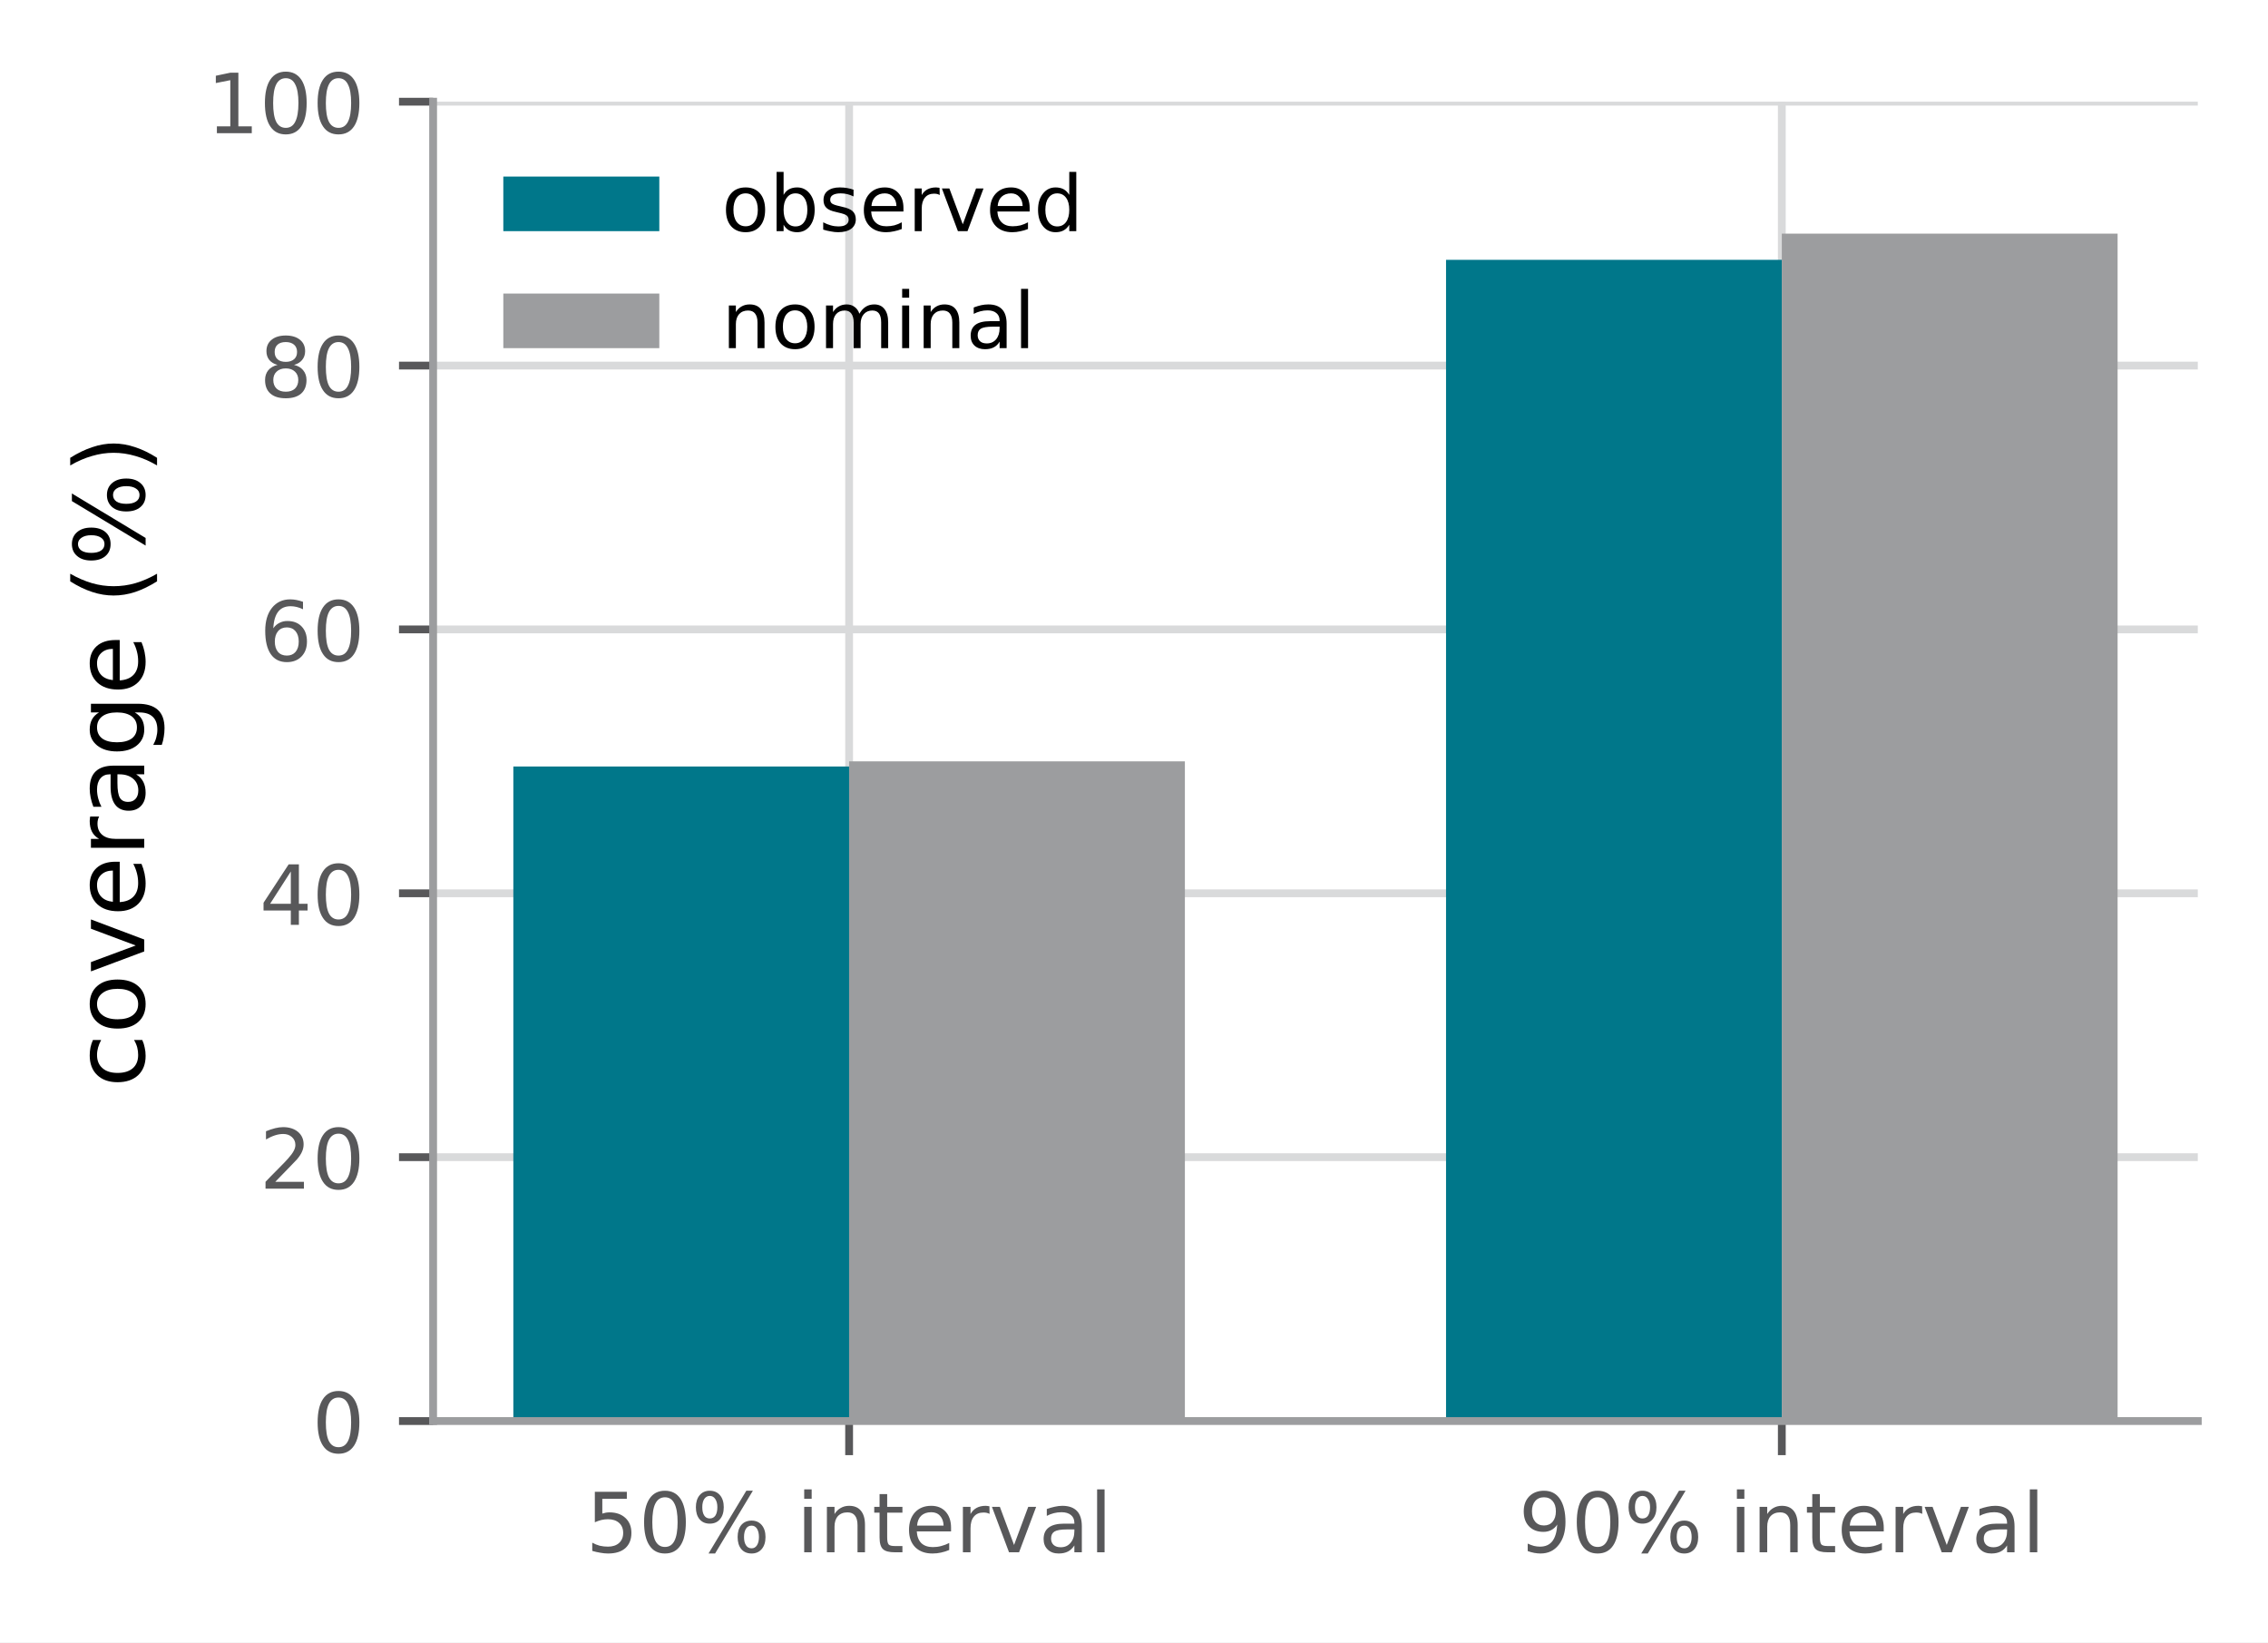
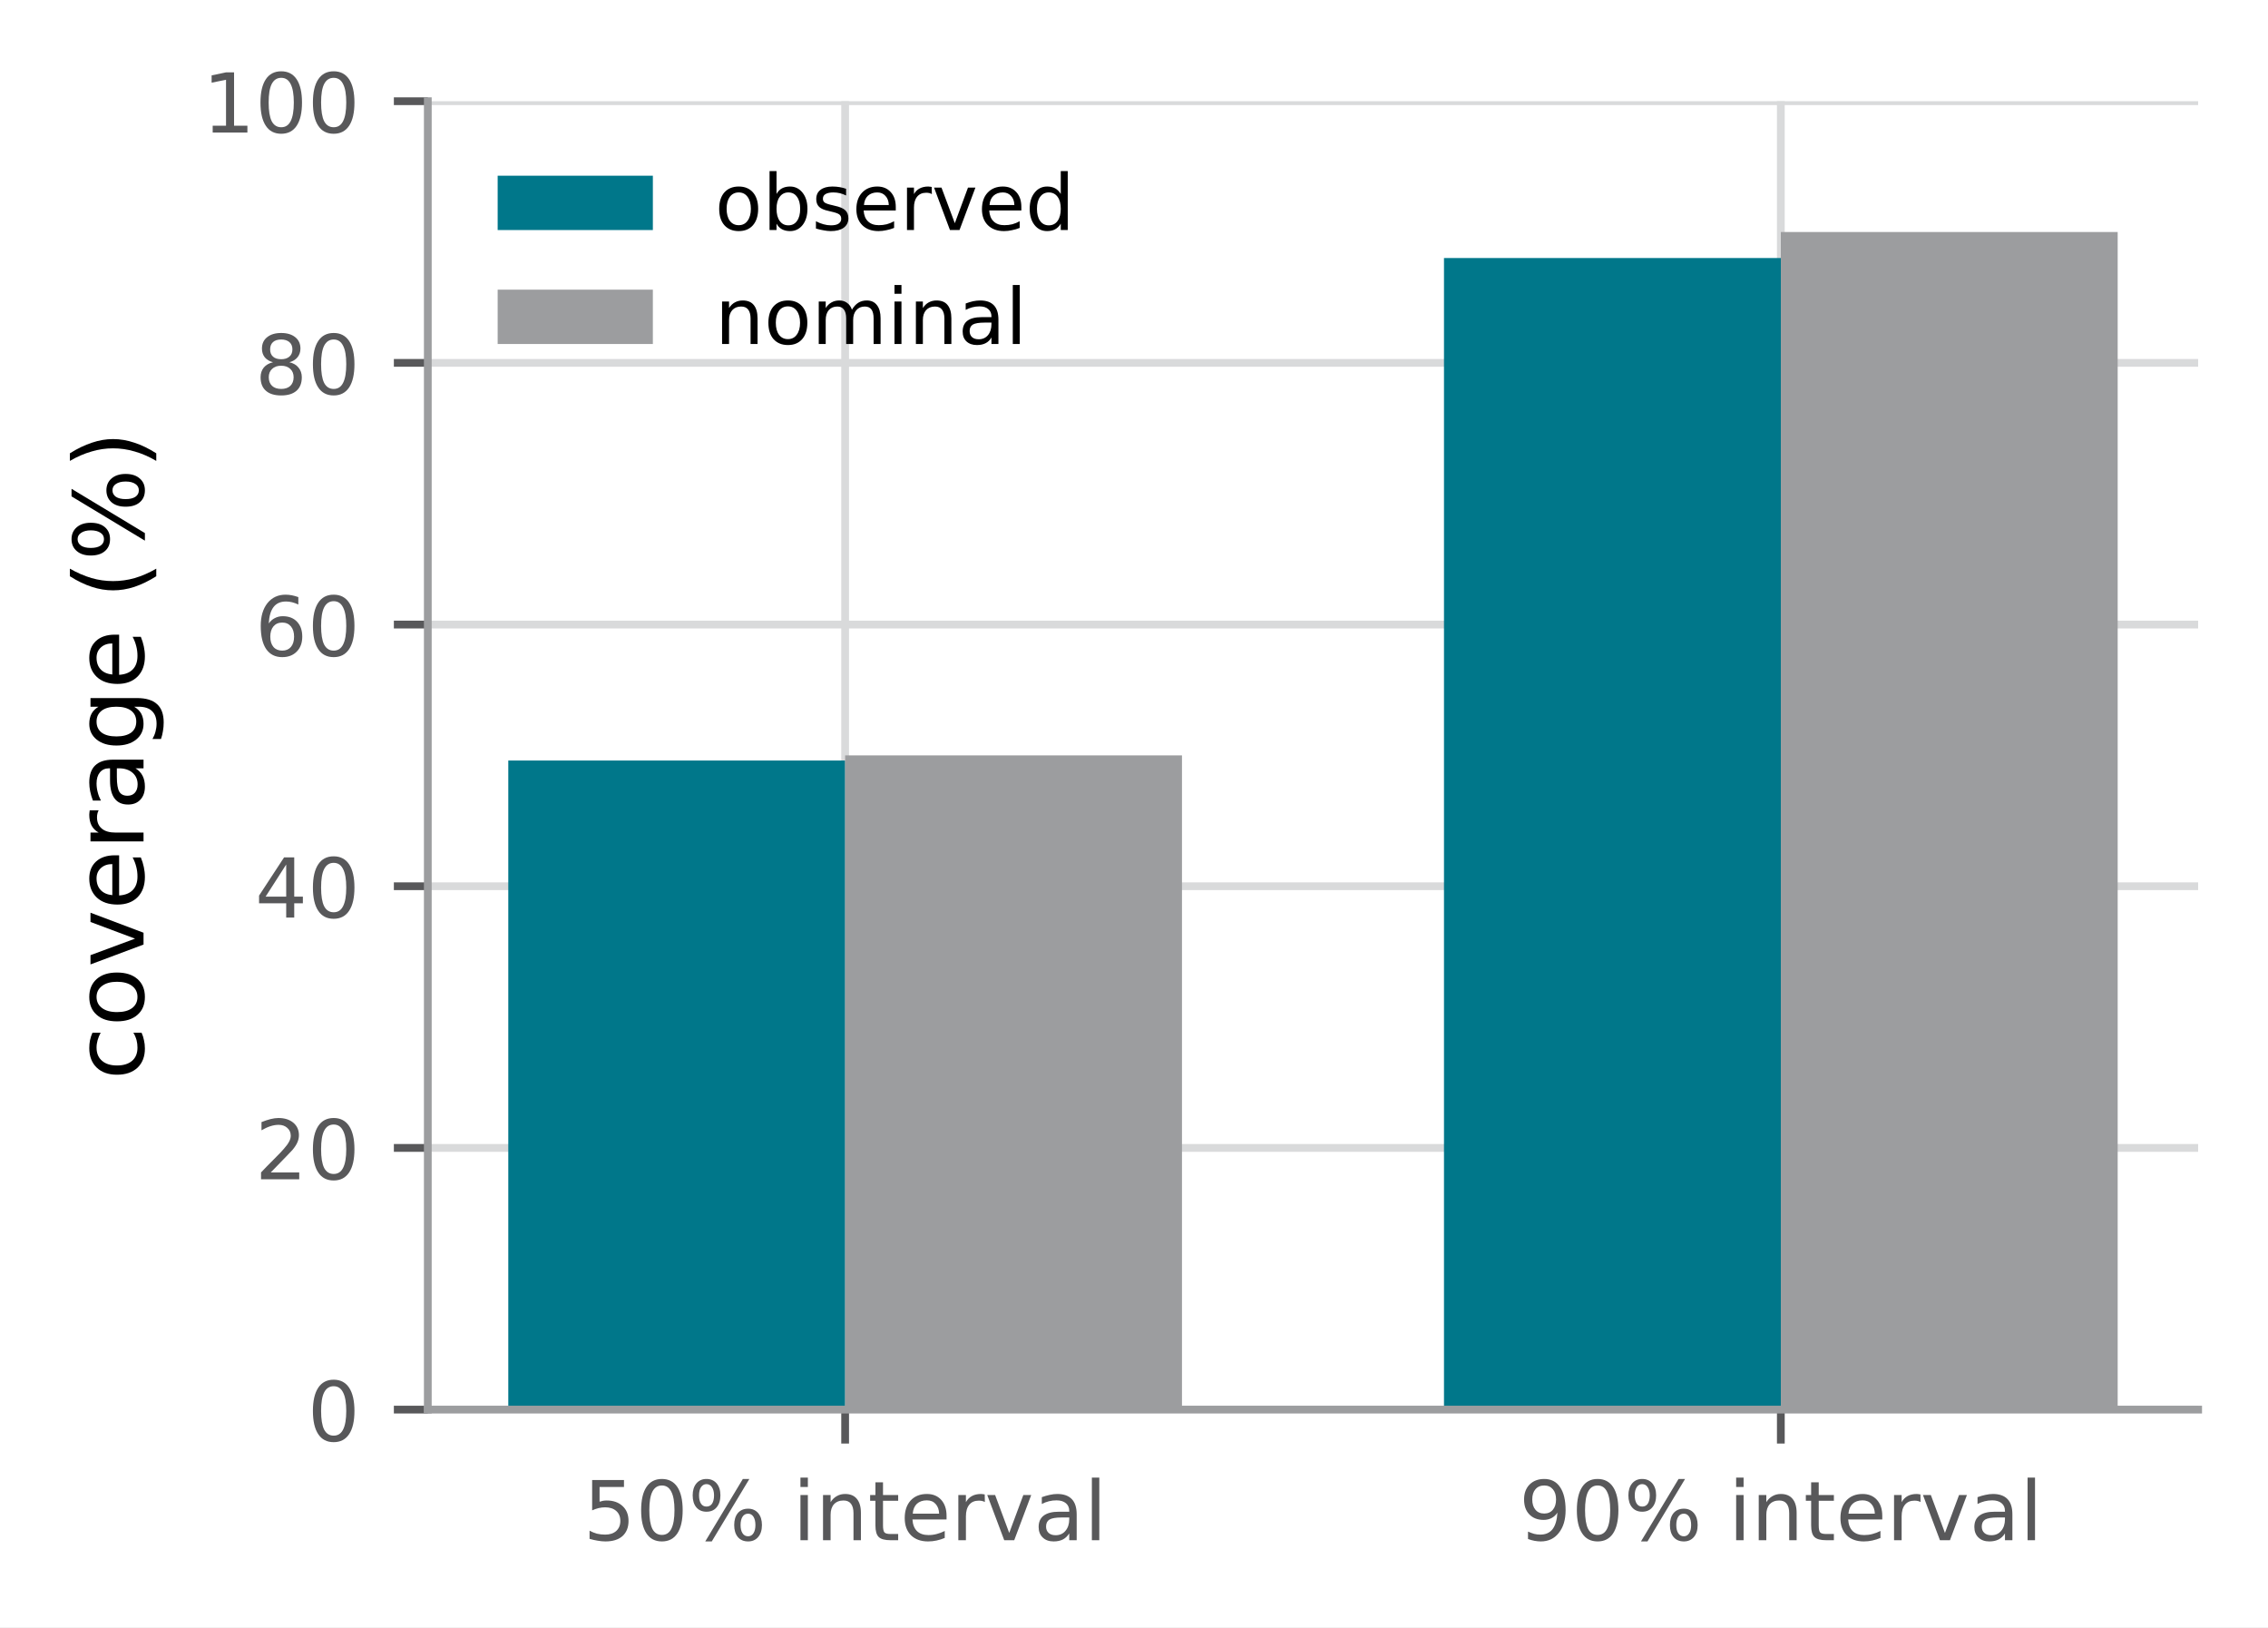
- <svg xmlns="http://www.w3.org/2000/svg" xmlns:xlink="http://www.w3.org/1999/xlink" width="232.622pt" height="168.448pt" viewBox="0 0 232.622 168.448" version="1.1">
+ <svg xmlns="http://www.w3.org/2000/svg" xmlns:xlink="http://www.w3.org/1999/xlink" width="233.803pt" height="167.696pt" viewBox="0 0 233.803 167.696" version="1.1">
  <defs>
    <style type="text/css">*{stroke-linejoin: round; stroke-linecap: butt}</style>
  </defs>
  <g id="figure_1">
    <g id="patch_1">
-       <path d="M 0 168.448  L 232.622 168.448  L 232.622 0  L 0 0  z " style="fill: #ffffff" />
+       <path d="M -0 167.696  L 233.803 167.696  L 233.803 0  L -0 0  z " style="fill: #ffffff" />
    </g>
    <g id="axes_1">
      <g id="patch_2">
-         <path d="M 44.424 145.747  L 225.422 145.747  L 225.422 10.429  L 44.424 10.429  z " style="fill: #ffffff" />
+         <path d="M 44.102 145.269  L 226.602 145.269  L 226.602 10.429  L 44.102 10.429  z " style="fill: #ffffff" />
      </g>
      <g id="matplotlib.axis_1">
        <g id="xtick_1">
          <g id="line2d_1">
-             <path d="M 87.091 145.747  L 87.091 10.429  " clip-path="url(#p753395b3e6)" style="fill: none; stroke: #d9dadb; stroke-width: 0.8; stroke-linecap: square" />
+             <path d="M 87.123 145.269  L 87.123 10.429  " clip-path="url(#p90a98920a3)" style="fill: none; stroke: #d9dadb; stroke-width: 0.8; stroke-linecap: square" />
          </g>
          <g id="line2d_2">
            <defs>
-               <path id="m387fc76025" d="M 0 0  L 0 3.5  " style="stroke: #58585a; stroke-width: 0.8" />
+               <path id="m739581b83d" d="M 0 0  L 0 3.5  " style="stroke: #58585a; stroke-width: 0.8" />
            </defs>
            <g>
-               <use xlink:href="#m387fc76025" x="87.091" y="145.747" style="fill: #58585a; stroke: #58585a; stroke-width: 0.8" />
+               <use xlink:href="#m739581b83d" x="87.123" y="145.269" style="fill: #58585a; stroke: #58585a; stroke-width: 0.8" />
            </g>
          </g>
          <g id="text_1">
-             <text style="font-size: 8.5px; font-family: 'DejaVu Sans', 'Bitstream Vera Sans', 'Computer Modern Sans Serif', 'Lucida Grande', 'Verdana', 'Geneva', 'Lucid', 'Arial', 'Helvetica', 'Avant Garde', sans-serif; text-anchor: middle; fill: #58585a" x="87.091" y="159.206" transform="rotate(-0 87.09084 159.2057)">50% interval</text>
+             <text style="font-size: 8.5px; font-family: 'DejaVu Sans', 'Bitstream Vera Sans', 'Computer Modern Sans Serif', 'Lucida Grande', 'Verdana', 'Geneva', 'Lucid', 'Arial', 'Helvetica', 'Avant Garde', sans-serif; text-anchor: middle; fill: #58585a" x="87.123" y="158.728" transform="rotate(-0 87.12311 158.728)">50% interval</text>
          </g>
        </g>
        <g id="xtick_2">
          <g id="line2d_3">
-             <path d="M 182.756 145.747  L 182.756 10.429  " clip-path="url(#p753395b3e6)" style="fill: none; stroke: #d9dadb; stroke-width: 0.8; stroke-linecap: square" />
+             <path d="M 183.582 145.269  L 183.582 10.429  " clip-path="url(#p90a98920a3)" style="fill: none; stroke: #d9dadb; stroke-width: 0.8; stroke-linecap: square" />
          </g>
          <g id="line2d_4">
            <g>
-               <use xlink:href="#m387fc76025" x="182.756" y="145.747" style="fill: #58585a; stroke: #58585a; stroke-width: 0.8" />
+               <use xlink:href="#m739581b83d" x="183.582" y="145.269" style="fill: #58585a; stroke: #58585a; stroke-width: 0.8" />
            </g>
          </g>
          <g id="text_2">
-             <text style="font-size: 8.5px; font-family: 'DejaVu Sans', 'Bitstream Vera Sans', 'Computer Modern Sans Serif', 'Lucida Grande', 'Verdana', 'Geneva', 'Lucid', 'Arial', 'Helvetica', 'Avant Garde', sans-serif; text-anchor: middle; fill: #58585a" x="182.756" y="159.206" transform="rotate(-0 182.7556 159.2057)">90% interval</text>
+             <text style="font-size: 8.5px; font-family: 'DejaVu Sans', 'Bitstream Vera Sans', 'Computer Modern Sans Serif', 'Lucida Grande', 'Verdana', 'Geneva', 'Lucid', 'Arial', 'Helvetica', 'Avant Garde', sans-serif; text-anchor: middle; fill: #58585a" x="183.582" y="158.728" transform="rotate(-0 183.5819 158.728)">90% interval</text>
          </g>
        </g>
      </g>
      <g id="matplotlib.axis_2">
        <g id="ytick_1">
          <g id="line2d_5">
-             <path d="M 44.424 145.747  L 225.422 145.747  " clip-path="url(#p753395b3e6)" style="fill: none; stroke: #d9dadb; stroke-width: 0.8; stroke-linecap: square" />
+             <path d="M 44.102 145.269  L 226.602 145.269  " clip-path="url(#p90a98920a3)" style="fill: none; stroke: #d9dadb; stroke-width: 0.8; stroke-linecap: square" />
          </g>
          <g id="line2d_6">
            <defs>
-               <path id="m70245c603d" d="M 0 0  L -3.5 0  " style="stroke: #58585a; stroke-width: 0.8" />
+               <path id="m69a81e5d7e" d="M 0 0  L -3.5 0  " style="stroke: #58585a; stroke-width: 0.8" />
            </defs>
            <g>
-               <use xlink:href="#m70245c603d" x="44.424" y="145.747" style="fill: #58585a; stroke: #58585a; stroke-width: 0.8" />
+               <use xlink:href="#m69a81e5d7e" x="44.102" y="145.269" style="fill: #58585a; stroke: #58585a; stroke-width: 0.8" />
            </g>
          </g>
          <g id="text_3">
-             <text style="font-size: 8.5px; font-family: 'DejaVu Sans', 'Bitstream Vera Sans', 'Computer Modern Sans Serif', 'Lucida Grande', 'Verdana', 'Geneva', 'Lucid', 'Arial', 'Helvetica', 'Avant Garde', sans-serif; text-anchor: end; fill: #58585a" x="37.424" y="148.976" transform="rotate(-0 37.42437 148.976)">0</text>
+             <text style="font-size: 8.5px; font-family: 'DejaVu Sans', 'Bitstream Vera Sans', 'Computer Modern Sans Serif', 'Lucida Grande', 'Verdana', 'Geneva', 'Lucid', 'Arial', 'Helvetica', 'Avant Garde', sans-serif; text-anchor: end; fill: #58585a" x="37.102" y="148.499" transform="rotate(-0 37.1025 148.4987)">0</text>
          </g>
        </g>
        <g id="ytick_2">
          <g id="line2d_7">
-             <path d="M 44.424 118.683  L 225.422 118.683  " clip-path="url(#p753395b3e6)" style="fill: none; stroke: #d9dadb; stroke-width: 0.8; stroke-linecap: square" />
+             <path d="M 44.102 118.301  L 226.602 118.301  " clip-path="url(#p90a98920a3)" style="fill: none; stroke: #d9dadb; stroke-width: 0.8; stroke-linecap: square" />
          </g>
          <g id="line2d_8">
            <g>
-               <use xlink:href="#m70245c603d" x="44.424" y="118.683" style="fill: #58585a; stroke: #58585a; stroke-width: 0.8" />
+               <use xlink:href="#m69a81e5d7e" x="44.102" y="118.301" style="fill: #58585a; stroke: #58585a; stroke-width: 0.8" />
            </g>
          </g>
          <g id="text_4">
-             <text style="font-size: 8.5px; font-family: 'DejaVu Sans', 'Bitstream Vera Sans', 'Computer Modern Sans Serif', 'Lucida Grande', 'Verdana', 'Geneva', 'Lucid', 'Arial', 'Helvetica', 'Avant Garde', sans-serif; text-anchor: end; fill: #58585a" x="37.424" y="121.912" transform="rotate(-0 37.42437 121.9124)">20</text>
+             <text style="font-size: 8.5px; font-family: 'DejaVu Sans', 'Bitstream Vera Sans', 'Computer Modern Sans Serif', 'Lucida Grande', 'Verdana', 'Geneva', 'Lucid', 'Arial', 'Helvetica', 'Avant Garde', sans-serif; text-anchor: end; fill: #58585a" x="37.102" y="121.531" transform="rotate(-0 37.1025 121.5307)">20</text>
          </g>
        </g>
        <g id="ytick_3">
          <g id="line2d_9">
-             <path d="M 44.424 91.62  L 225.422 91.62  " clip-path="url(#p753395b3e6)" style="fill: none; stroke: #d9dadb; stroke-width: 0.8; stroke-linecap: square" />
+             <path d="M 44.102 91.333  L 226.602 91.333  " clip-path="url(#p90a98920a3)" style="fill: none; stroke: #d9dadb; stroke-width: 0.8; stroke-linecap: square" />
          </g>
          <g id="line2d_10">
            <g>
-               <use xlink:href="#m70245c603d" x="44.424" y="91.62" style="fill: #58585a; stroke: #58585a; stroke-width: 0.8" />
+               <use xlink:href="#m69a81e5d7e" x="44.102" y="91.333" style="fill: #58585a; stroke: #58585a; stroke-width: 0.8" />
            </g>
          </g>
          <g id="text_5">
-             <text style="font-size: 8.5px; font-family: 'DejaVu Sans', 'Bitstream Vera Sans', 'Computer Modern Sans Serif', 'Lucida Grande', 'Verdana', 'Geneva', 'Lucid', 'Arial', 'Helvetica', 'Avant Garde', sans-serif; text-anchor: end; fill: #58585a" x="37.424" y="94.849" transform="rotate(-0 37.42437 94.84881)">40</text>
+             <text style="font-size: 8.5px; font-family: 'DejaVu Sans', 'Bitstream Vera Sans', 'Computer Modern Sans Serif', 'Lucida Grande', 'Verdana', 'Geneva', 'Lucid', 'Arial', 'Helvetica', 'Avant Garde', sans-serif; text-anchor: end; fill: #58585a" x="37.102" y="94.563" transform="rotate(-0 37.1025 94.56267)">40</text>
          </g>
        </g>
        <g id="ytick_4">
          <g id="line2d_11">
-             <path d="M 44.424 64.556  L 225.422 64.556  " clip-path="url(#p753395b3e6)" style="fill: none; stroke: #d9dadb; stroke-width: 0.8; stroke-linecap: square" />
+             <path d="M 44.102 64.365  L 226.602 64.365  " clip-path="url(#p90a98920a3)" style="fill: none; stroke: #d9dadb; stroke-width: 0.8; stroke-linecap: square" />
          </g>
          <g id="line2d_12">
            <g>
-               <use xlink:href="#m70245c603d" x="44.424" y="64.556" style="fill: #58585a; stroke: #58585a; stroke-width: 0.8" />
+               <use xlink:href="#m69a81e5d7e" x="44.102" y="64.365" style="fill: #58585a; stroke: #58585a; stroke-width: 0.8" />
            </g>
          </g>
          <g id="text_6">
-             <text style="font-size: 8.5px; font-family: 'DejaVu Sans', 'Bitstream Vera Sans', 'Computer Modern Sans Serif', 'Lucida Grande', 'Verdana', 'Geneva', 'Lucid', 'Arial', 'Helvetica', 'Avant Garde', sans-serif; text-anchor: end; fill: #58585a" x="37.424" y="67.785" transform="rotate(-0 37.42437 67.78521)">60</text>
+             <text style="font-size: 8.5px; font-family: 'DejaVu Sans', 'Bitstream Vera Sans', 'Computer Modern Sans Serif', 'Lucida Grande', 'Verdana', 'Geneva', 'Lucid', 'Arial', 'Helvetica', 'Avant Garde', sans-serif; text-anchor: end; fill: #58585a" x="37.102" y="67.595" transform="rotate(-0 37.1025 67.59467)">60</text>
          </g>
        </g>
        <g id="ytick_5">
          <g id="line2d_13">
-             <path d="M 44.424 37.493  L 225.422 37.493  " clip-path="url(#p753395b3e6)" style="fill: none; stroke: #d9dadb; stroke-width: 0.8; stroke-linecap: square" />
+             <path d="M 44.102 37.397  L 226.602 37.397  " clip-path="url(#p90a98920a3)" style="fill: none; stroke: #d9dadb; stroke-width: 0.8; stroke-linecap: square" />
          </g>
          <g id="line2d_14">
            <g>
-               <use xlink:href="#m70245c603d" x="44.424" y="37.493" style="fill: #58585a; stroke: #58585a; stroke-width: 0.8" />
+               <use xlink:href="#m69a81e5d7e" x="44.102" y="37.397" style="fill: #58585a; stroke: #58585a; stroke-width: 0.8" />
            </g>
          </g>
          <g id="text_7">
-             <text style="font-size: 8.5px; font-family: 'DejaVu Sans', 'Bitstream Vera Sans', 'Computer Modern Sans Serif', 'Lucida Grande', 'Verdana', 'Geneva', 'Lucid', 'Arial', 'Helvetica', 'Avant Garde', sans-serif; text-anchor: end; fill: #58585a" x="37.424" y="40.722" transform="rotate(-0 37.42437 40.72161)">80</text>
+             <text style="font-size: 8.5px; font-family: 'DejaVu Sans', 'Bitstream Vera Sans', 'Computer Modern Sans Serif', 'Lucida Grande', 'Verdana', 'Geneva', 'Lucid', 'Arial', 'Helvetica', 'Avant Garde', sans-serif; text-anchor: end; fill: #58585a" x="37.102" y="40.627" transform="rotate(-0 37.1025 40.62667)">80</text>
          </g>
        </g>
        <g id="ytick_6">
          <g id="line2d_15">
-             <path d="M 44.424 10.429  L 225.422 10.429  " clip-path="url(#p753395b3e6)" style="fill: none; stroke: #d9dadb; stroke-width: 0.8; stroke-linecap: square" />
+             <path d="M 44.102 10.429  L 226.602 10.429  " clip-path="url(#p90a98920a3)" style="fill: none; stroke: #d9dadb; stroke-width: 0.8; stroke-linecap: square" />
          </g>
          <g id="line2d_16">
            <g>
-               <use xlink:href="#m70245c603d" x="44.424" y="10.429" style="fill: #58585a; stroke: #58585a; stroke-width: 0.8" />
+               <use xlink:href="#m69a81e5d7e" x="44.102" y="10.429" style="fill: #58585a; stroke: #58585a; stroke-width: 0.8" />
            </g>
          </g>
          <g id="text_8">
-             <text style="font-size: 8.5px; font-family: 'DejaVu Sans', 'Bitstream Vera Sans', 'Computer Modern Sans Serif', 'Lucida Grande', 'Verdana', 'Geneva', 'Lucid', 'Arial', 'Helvetica', 'Avant Garde', sans-serif; text-anchor: end; fill: #58585a" x="37.424" y="13.658" transform="rotate(-0 37.42437 13.65801)">100</text>
+             <text style="font-size: 8.5px; font-family: 'DejaVu Sans', 'Bitstream Vera Sans', 'Computer Modern Sans Serif', 'Lucida Grande', 'Verdana', 'Geneva', 'Lucid', 'Arial', 'Helvetica', 'Avant Garde', sans-serif; text-anchor: end; fill: #58585a" x="37.102" y="13.659" transform="rotate(-0 37.1025 13.65867)">100</text>
          </g>
        </g>
        <g id="text_9">
-           <text style="font-size: 10px; font-family: 'DejaVu Sans', 'Bitstream Vera Sans', 'Computer Modern Sans Serif', 'Lucida Grande', 'Verdana', 'Geneva', 'Lucid', 'Arial', 'Helvetica', 'Avant Garde', sans-serif; text-anchor: middle" x="14.798" y="78.088" transform="rotate(-90 14.79766 78.08801)">coverage (%)</text>
+           <text style="font-size: 10px; font-family: 'DejaVu Sans', 'Bitstream Vera Sans', 'Computer Modern Sans Serif', 'Lucida Grande', 'Verdana', 'Geneva', 'Lucid', 'Arial', 'Helvetica', 'Avant Garde', sans-serif; text-anchor: middle" x="14.798" y="77.849" transform="rotate(-90 14.79844 77.84934)">coverage (%)</text>
        </g>
      </g>
      <g id="patch_3">
-         <path d="M 52.652 145.747  L 87.091 145.747  L 87.091 78.615  L 52.652 78.615  z " clip-path="url(#p753395b3e6)" style="fill: #00778a" />
+         <path d="M 52.398 145.269  L 87.123 145.269  L 87.123 78.374  L 52.398 78.374  z " clip-path="url(#p90a98920a3)" style="fill: #00778a" />
      </g>
      <g id="patch_4">
-         <path d="M 148.316 145.747  L 182.756 145.747  L 182.756 26.646  L 148.316 26.646  z " clip-path="url(#p753395b3e6)" style="fill: #00778a" />
+         <path d="M 148.857 145.269  L 183.582 145.269  L 183.582 26.589  L 148.857 26.589  z " clip-path="url(#p90a98920a3)" style="fill: #00778a" />
      </g>
      <g id="patch_5">
-         <path d="M 87.091 145.747  L 121.53 145.747  L 121.53 78.088  L 87.091 78.088  z " clip-path="url(#p753395b3e6)" style="fill: #9c9d9f" />
+         <path d="M 87.123 145.269  L 121.848 145.269  L 121.848 77.849  L 87.123 77.849  z " clip-path="url(#p90a98920a3)" style="fill: #9c9d9f" />
      </g>
      <g id="patch_6">
-         <path d="M 182.756 145.747  L 217.195 145.747  L 217.195 23.961  L 182.756 23.961  z " clip-path="url(#p753395b3e6)" style="fill: #9c9d9f" />
+         <path d="M 183.582 145.269  L 218.307 145.269  L 218.307 23.913  L 183.582 23.913  z " clip-path="url(#p90a98920a3)" style="fill: #9c9d9f" />
      </g>
      <g id="patch_7">
-         <path d="M 44.424 145.747  L 44.424 10.429  " style="fill: none; stroke: #9c9d9f; stroke-width: 0.8; stroke-linejoin: miter; stroke-linecap: square" />
+         <path d="M 44.102 145.269  L 44.102 10.429  " style="fill: none; stroke: #9c9d9f; stroke-width: 0.8; stroke-linejoin: miter; stroke-linecap: square" />
      </g>
      <g id="patch_8">
-         <path d="M 44.424 145.747  L 225.422 145.747  " style="fill: none; stroke: #9c9d9f; stroke-width: 0.8; stroke-linejoin: miter; stroke-linecap: square" />
+         <path d="M 44.102 145.269  L 226.602 145.269  " style="fill: none; stroke: #9c9d9f; stroke-width: 0.8; stroke-linejoin: miter; stroke-linecap: square" />
      </g>
      <g id="legend_1">
        <g id="patch_9">
-           <path d="M 51.624 23.708  L 67.624 23.708  L 67.624 18.108  L 51.624 18.108  z " style="fill: #00778a" />
+           <path d="M 51.303 23.708  L 67.302 23.708  L 67.302 18.108  L 51.303 18.108  z " style="fill: #00778a" />
        </g>
        <g id="text_10">
-           <text style="font-size: 8px; font-family: 'DejaVu Sans', 'Bitstream Vera Sans', 'Computer Modern Sans Serif', 'Lucida Grande', 'Verdana', 'Geneva', 'Lucid', 'Arial', 'Helvetica', 'Avant Garde', sans-serif; text-anchor: start" x="74.024" y="23.708" transform="rotate(-0 74.02438 23.70775)">observed</text>
+           <text style="font-size: 8px; font-family: 'DejaVu Sans', 'Bitstream Vera Sans', 'Computer Modern Sans Serif', 'Lucida Grande', 'Verdana', 'Geneva', 'Lucid', 'Arial', 'Helvetica', 'Avant Garde', sans-serif; text-anchor: start" x="73.703" y="23.708" transform="rotate(-0 73.7025 23.70809)">observed</text>
        </g>
        <g id="patch_10">
-           <path d="M 51.624 35.708  L 67.624 35.708  L 67.624 30.108  L 51.624 30.108  z " style="fill: #9c9d9f" />
+           <path d="M 51.303 35.451  L 67.302 35.451  L 67.302 29.851  L 51.303 29.851  z " style="fill: #9c9d9f" />
        </g>
        <g id="text_11">
-           <text style="font-size: 8px; font-family: 'DejaVu Sans', 'Bitstream Vera Sans', 'Computer Modern Sans Serif', 'Lucida Grande', 'Verdana', 'Geneva', 'Lucid', 'Arial', 'Helvetica', 'Avant Garde', sans-serif; text-anchor: start" x="74.024" y="35.708" transform="rotate(-0 74.02438 35.70838)">nominal</text>
+           <text style="font-size: 8px; font-family: 'DejaVu Sans', 'Bitstream Vera Sans', 'Computer Modern Sans Serif', 'Lucida Grande', 'Verdana', 'Geneva', 'Lucid', 'Arial', 'Helvetica', 'Avant Garde', sans-serif; text-anchor: start" x="73.703" y="35.451" transform="rotate(-0 73.7025 35.45059)">nominal</text>
        </g>
      </g>
    </g>
  </g>
  <defs>
-     <clipPath id="p753395b3e6">
-       <rect x="44.424" y="10.429" width="180.998" height="135.318" />
+     <clipPath id="p90a98920a3">
+       <rect x="44.102" y="10.429" width="182.5" height="134.84" />
    </clipPath>
  </defs>
</svg>
